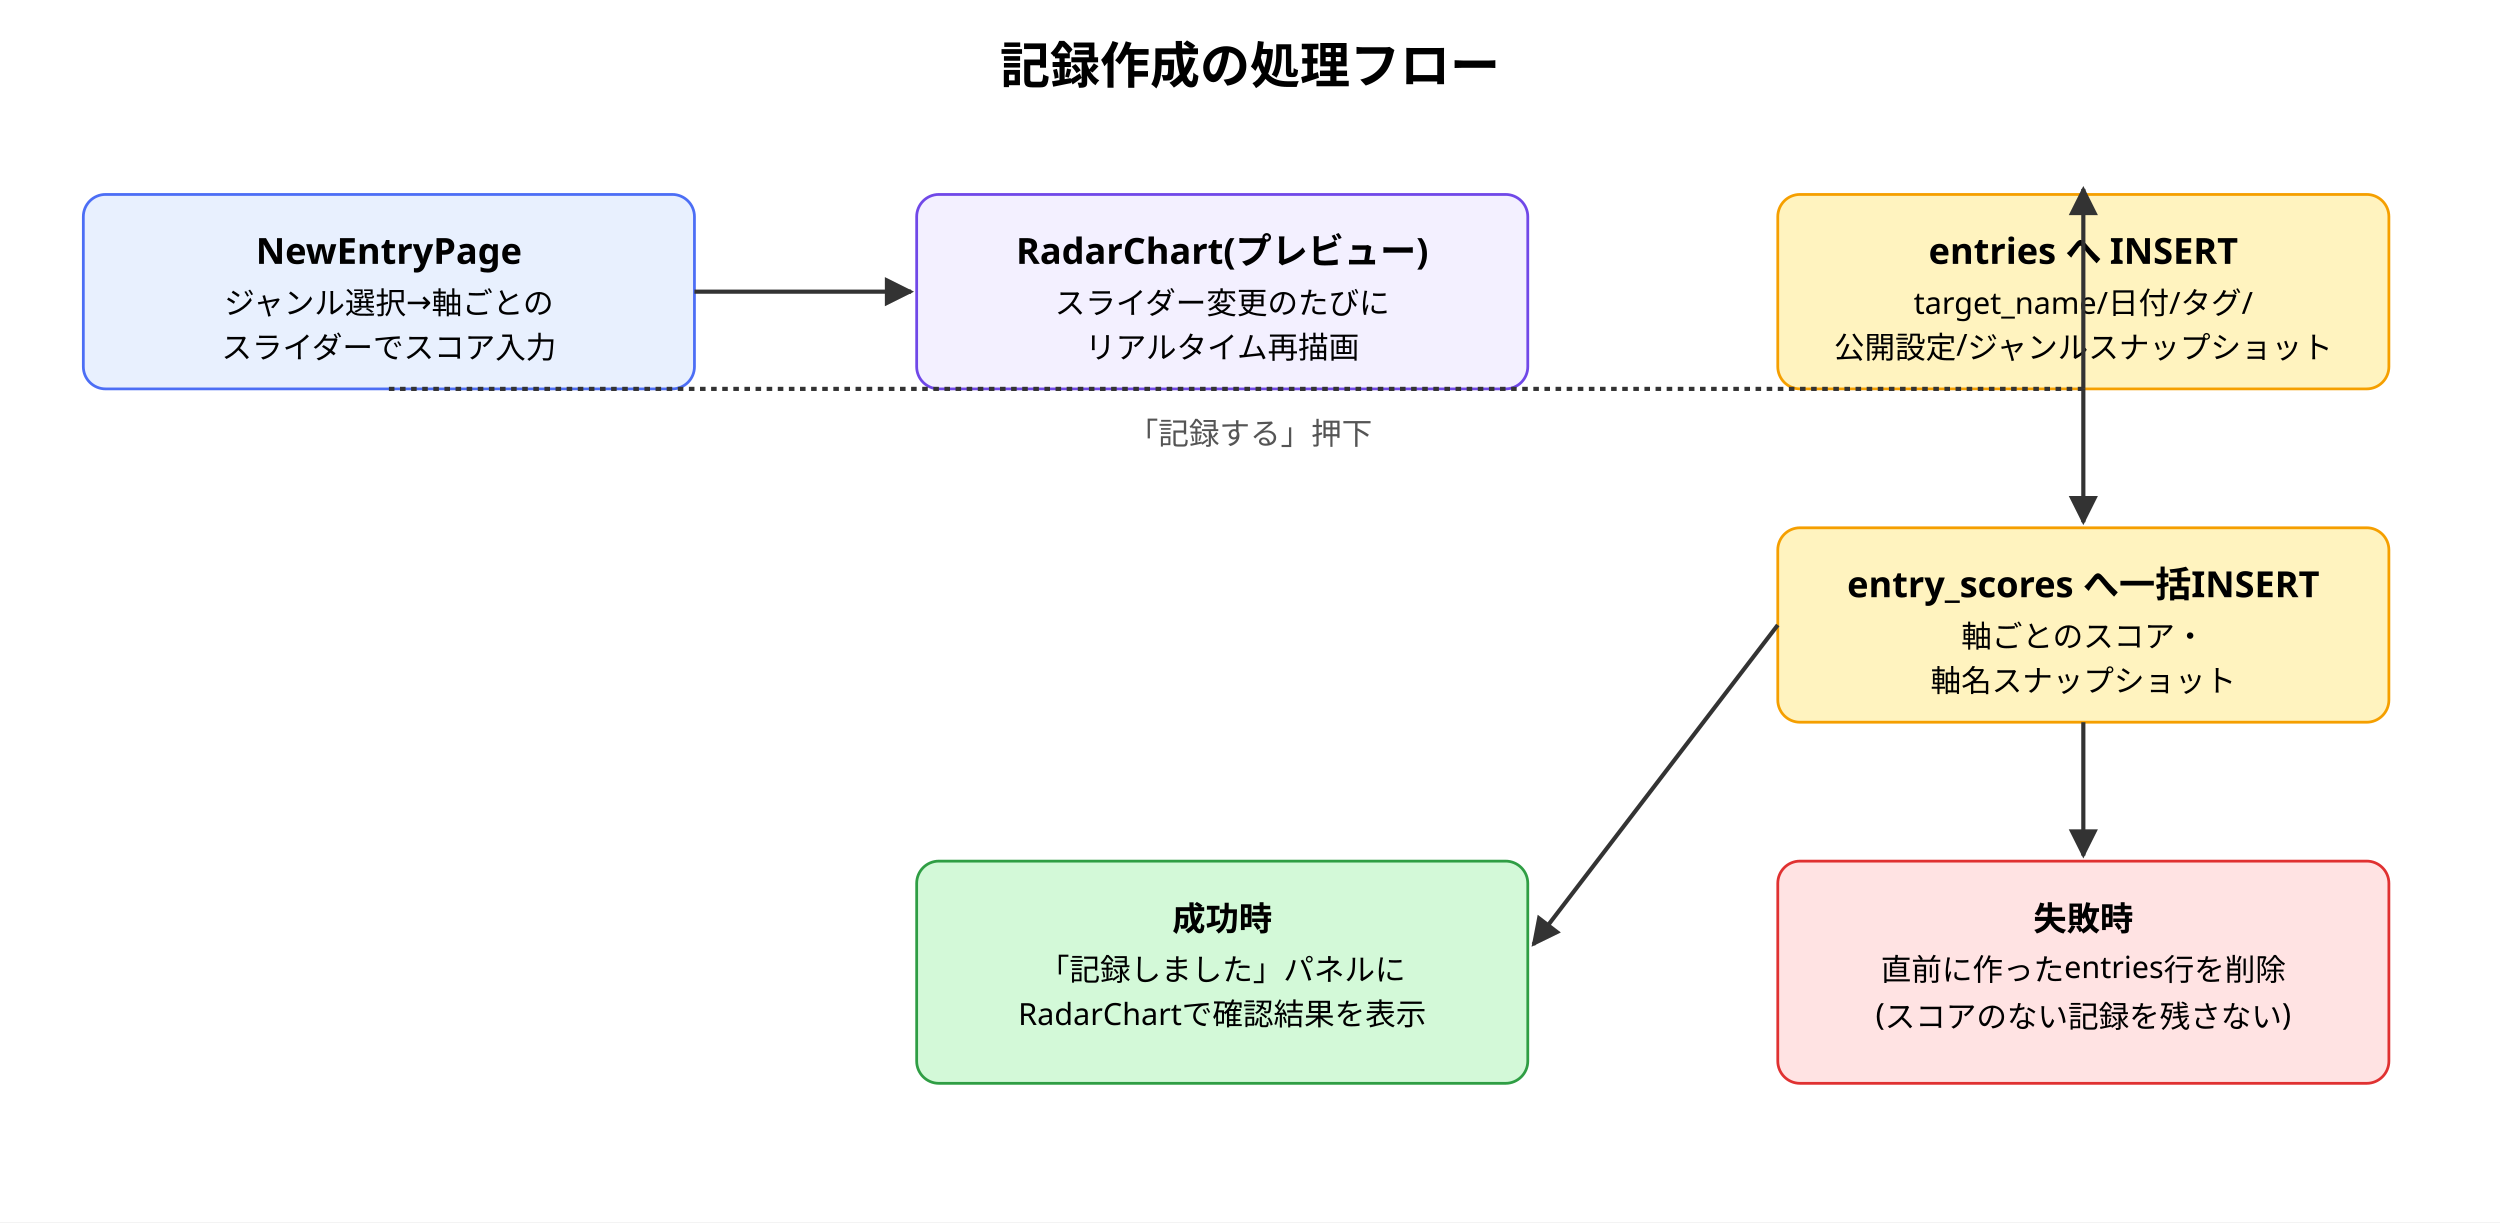
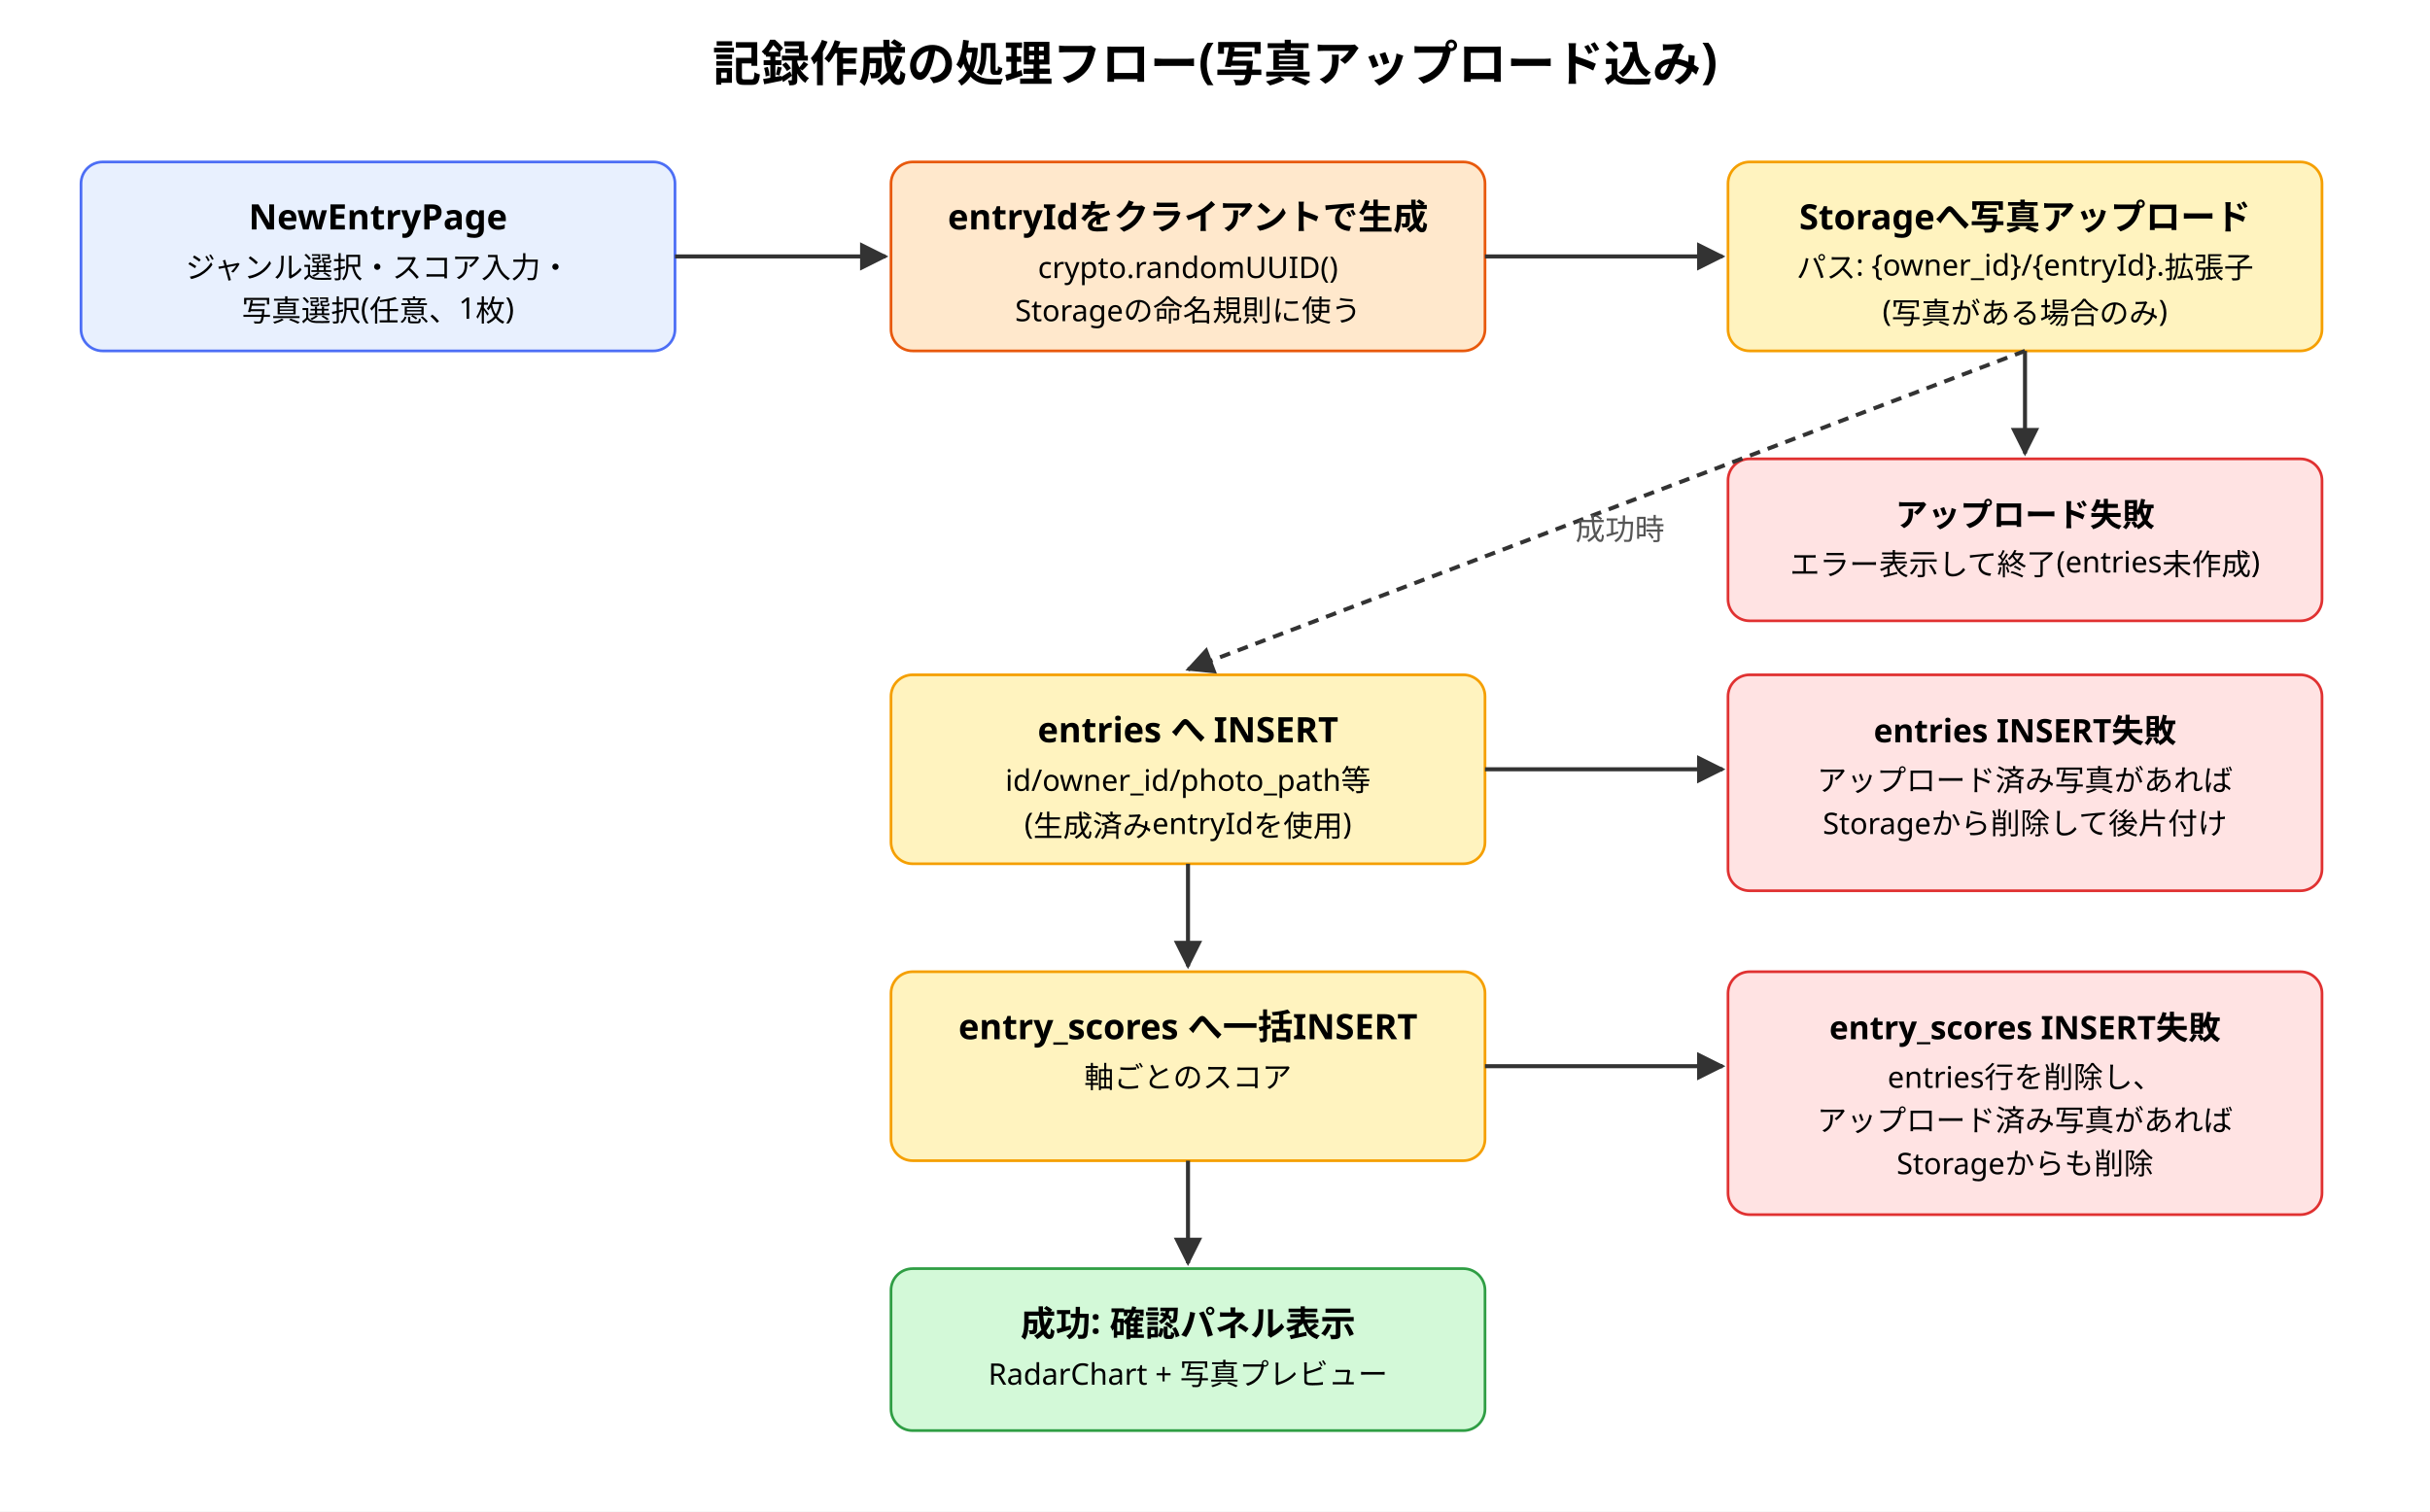
- <svg xmlns="http://www.w3.org/2000/svg" viewBox="0 0 900 440" font-family="sans-serif">
+ <svg xmlns="http://www.w3.org/2000/svg" viewBox="0 0 900 560" font-family="sans-serif">
  <defs>
    <marker id="arrow4" viewBox="0 0 10 10" refX="9" refY="5" markerWidth="7" markerHeight="7" orient="auto-start-reverse">
      <path d="M0,0 L10,5 L0,10 z" fill="#333" />
    </marker>
  </defs>
-   <rect width="900" height="440" fill="#ffffff" />
-   <text x="450" y="30" text-anchor="middle" font-size="18" font-weight="bold">記録作成の処理フロー</text>
-   <rect x="30" y="70" width="220" height="70" rx="8" fill="#e8f0fe" stroke="#4c6ef5" />
-   <text x="140" y="95" text-anchor="middle" font-size="13" font-weight="bold">NewEntryPage</text>
-   <text x="140" y="113" text-anchor="middle" font-size="11">ジャンル選択→軸ごとの</text>
-   <text x="140" y="129" text-anchor="middle" font-size="11">スライダーでスコア入力</text>
-   <rect x="330" y="70" width="220" height="70" rx="8" fill="#f3f0ff" stroke="#7048e8" />
-   <text x="440" y="95" text-anchor="middle" font-size="13" font-weight="bold">RadarChart(プレビュー)</text>
-   <text x="440" y="113" text-anchor="middle" font-size="11">スライダー変更のたびに</text>
-   <text x="440" y="129" text-anchor="middle" font-size="11">リアルタイム再描画</text>
-   <line x1="250" y1="105" x2="328" y2="105" stroke="#333" stroke-width="1.5" marker-end="url(#arrow4)" />
-   <rect x="640" y="70" width="220" height="70" rx="8" fill="#fff3bf" stroke="#f59f00" />
-   <text x="750" y="95" text-anchor="middle" font-size="13" font-weight="bold">entries へ INSERT</text>
-   <text x="750" y="113" text-anchor="middle" font-size="11">target_name/日付/タグ/</text>
-   <text x="750" y="129" text-anchor="middle" font-size="11">公開設定/ジャンルスナップショット</text>
-   <line x1="140" y1="140" x2="750" y2="140" stroke="#333" stroke-width="1.5" stroke-dasharray="2 2" />
-   <line x1="750" y1="140" x2="750" y2="68" stroke="#333" stroke-width="1.5" marker-end="url(#arrow4)" />
-   <text x="450" y="160" text-anchor="middle" font-size="11" fill="#555">「記録する」押下</text>
-   <rect x="640" y="190" width="220" height="70" rx="8" fill="#fff3bf" stroke="#f59f00" />
-   <text x="750" y="215" text-anchor="middle" font-size="13" font-weight="bold">entry_scores へ一括INSERT</text>
-   <text x="750" y="233" text-anchor="middle" font-size="11">軸ごとのスコア・</text>
-   <text x="750" y="249" text-anchor="middle" font-size="11">軸名スナップショット</text>
-   <line x1="750" y1="140" x2="750" y2="188" stroke="#333" stroke-width="1.5" marker-end="url(#arrow4)" />
-   <rect x="640" y="310" width="220" height="80" rx="8" fill="#ffe3e3" stroke="#e03131" />
-   <text x="750" y="335" text-anchor="middle" font-size="12" font-weight="bold">失敗時</text>
-   <text x="750" y="353" text-anchor="middle" font-size="11">直前に作ったentries行を削除</text>
-   <text x="750" y="369" text-anchor="middle" font-size="11">(スコアのない記録を残さない)</text>
-   <line x1="750" y1="260" x2="750" y2="308" stroke="#333" stroke-width="1.5" marker-end="url(#arrow4)" />
-   <rect x="330" y="310" width="220" height="80" rx="8" fill="#d3f9d8" stroke="#2f9e44" />
-   <text x="440" y="335" text-anchor="middle" font-size="12" font-weight="bold">成功時</text>
-   <text x="440" y="353" text-anchor="middle" font-size="11">「記録しました」パネルに</text>
-   <text x="440" y="369" text-anchor="middle" font-size="11">RadarChartで確認結果を表示</text>
-   <line x1="640" y1="225" x2="552" y2="340" stroke="#333" stroke-width="1.5" marker-end="url(#arrow4)" />
+   <rect width="900" height="560" fill="#ffffff" />
+   <text x="450" y="30" text-anchor="middle" font-size="18" font-weight="bold">記録作成の処理フロー(写真アップロード込み)</text>
+   <rect x="30" y="60" width="220" height="70" rx="8" fill="#e8f0fe" stroke="#4c6ef5" />
+   <text x="140" y="85" text-anchor="middle" font-size="13" font-weight="bold">NewEntryPage</text>
+   <text x="140" y="103" text-anchor="middle" font-size="11">ジャンル選択・スコア入力・</text>
+   <text x="140" y="119" text-anchor="middle" font-size="11">写真選択(任意、1枚)</text>
+   <rect x="330" y="60" width="220" height="70" rx="8" fill="#ffe8cc" stroke="#e8590c" />
+   <text x="440" y="85" text-anchor="middle" font-size="13" font-weight="bold">entryIdをクライアントで生成</text>
+   <text x="440" y="103" text-anchor="middle" font-size="11">crypto.randomUUID()</text>
+   <text x="440" y="119" text-anchor="middle" font-size="11">Storageの命名規則に使う</text>
+   <line x1="250" y1="95" x2="328" y2="95" stroke="#333" stroke-width="1.5" marker-end="url(#arrow4)" />
+   <rect x="640" y="60" width="220" height="70" rx="8" fill="#fff3bf" stroke="#f59f00" />
+   <text x="750" y="85" text-anchor="middle" font-size="13" font-weight="bold">Storageへ写真アップロード</text>
+   <text x="750" y="103" text-anchor="middle" font-size="11">パス: {owner_id}/{entryId}.拡張子</text>
+   <text x="750" y="119" text-anchor="middle" font-size="11">(写真がある場合のみ)</text>
+   <line x1="550" y1="95" x2="638" y2="95" stroke="#333" stroke-width="1.5" marker-end="url(#arrow4)" />
+   <rect x="640" y="170" width="220" height="60" rx="8" fill="#ffe3e3" stroke="#e03131" />
+   <text x="750" y="195" text-anchor="middle" font-size="12" font-weight="bold">アップロード失敗</text>
+   <text x="750" y="213" text-anchor="middle" font-size="11">エラー表示して終了(entries未作成)</text>
+   <line x1="750" y1="130" x2="750" y2="168" stroke="#333" stroke-width="1.5" marker-end="url(#arrow4)" />
+   <rect x="330" y="250" width="220" height="70" rx="8" fill="#fff3bf" stroke="#f59f00" />
+   <text x="440" y="275" text-anchor="middle" font-size="13" font-weight="bold">entries へ INSERT</text>
+   <text x="440" y="293" text-anchor="middle" font-size="11">id/owner_id/photo_path等</text>
+   <text x="440" y="309" text-anchor="middle" font-size="11">(生成済みentryIdを使用)</text>
+   <line x1="750" y1="130" x2="440" y2="248" stroke="#333" stroke-width="1.5" stroke-dasharray="4 3" marker-end="url(#arrow4)" />
+   <text x="600" y="200" text-anchor="middle" font-size="11" fill="#555">成功時</text>
+   <rect x="640" y="250" width="220" height="80" rx="8" fill="#ffe3e3" stroke="#e03131" />
+   <text x="750" y="275" text-anchor="middle" font-size="12" font-weight="bold">entries INSERT失敗</text>
+   <text x="750" y="293" text-anchor="middle" font-size="11">アップロード済み写真があれば</text>
+   <text x="750" y="309" text-anchor="middle" font-size="11">Storageから削除して後片付け</text>
+   <line x1="550" y1="285" x2="638" y2="285" stroke="#333" stroke-width="1.5" marker-end="url(#arrow4)" />
+   <rect x="330" y="360" width="220" height="70" rx="8" fill="#fff3bf" stroke="#f59f00" />
+   <text x="440" y="385" text-anchor="middle" font-size="13" font-weight="bold">entry_scores へ一括INSERT</text>
+   <text x="440" y="403" text-anchor="middle" font-size="11">軸ごとのスコア</text>
+   <line x1="440" y1="320" x2="440" y2="358" stroke="#333" stroke-width="1.5" marker-end="url(#arrow4)" />
+   <rect x="640" y="360" width="220" height="90" rx="8" fill="#ffe3e3" stroke="#e03131" />
+   <text x="750" y="385" text-anchor="middle" font-size="12" font-weight="bold">entry_scores INSERT失敗</text>
+   <text x="750" y="403" text-anchor="middle" font-size="11">entries行を削除し、</text>
+   <text x="750" y="419" text-anchor="middle" font-size="11">アップロード済み写真があれば</text>
+   <text x="750" y="435" text-anchor="middle" font-size="11">Storageからも削除</text>
+   <line x1="550" y1="395" x2="638" y2="395" stroke="#333" stroke-width="1.5" marker-end="url(#arrow4)" />
+   <rect x="330" y="470" width="220" height="60" rx="8" fill="#d3f9d8" stroke="#2f9e44" />
+   <text x="440" y="495" text-anchor="middle" font-size="13" font-weight="bold">成功: 確認パネル表示</text>
+   <text x="440" y="513" text-anchor="middle" font-size="11">RadarChart + 写真プレビュー</text>
+   <line x1="440" y1="430" x2="440" y2="468" stroke="#333" stroke-width="1.5" marker-end="url(#arrow4)" />
</svg>
